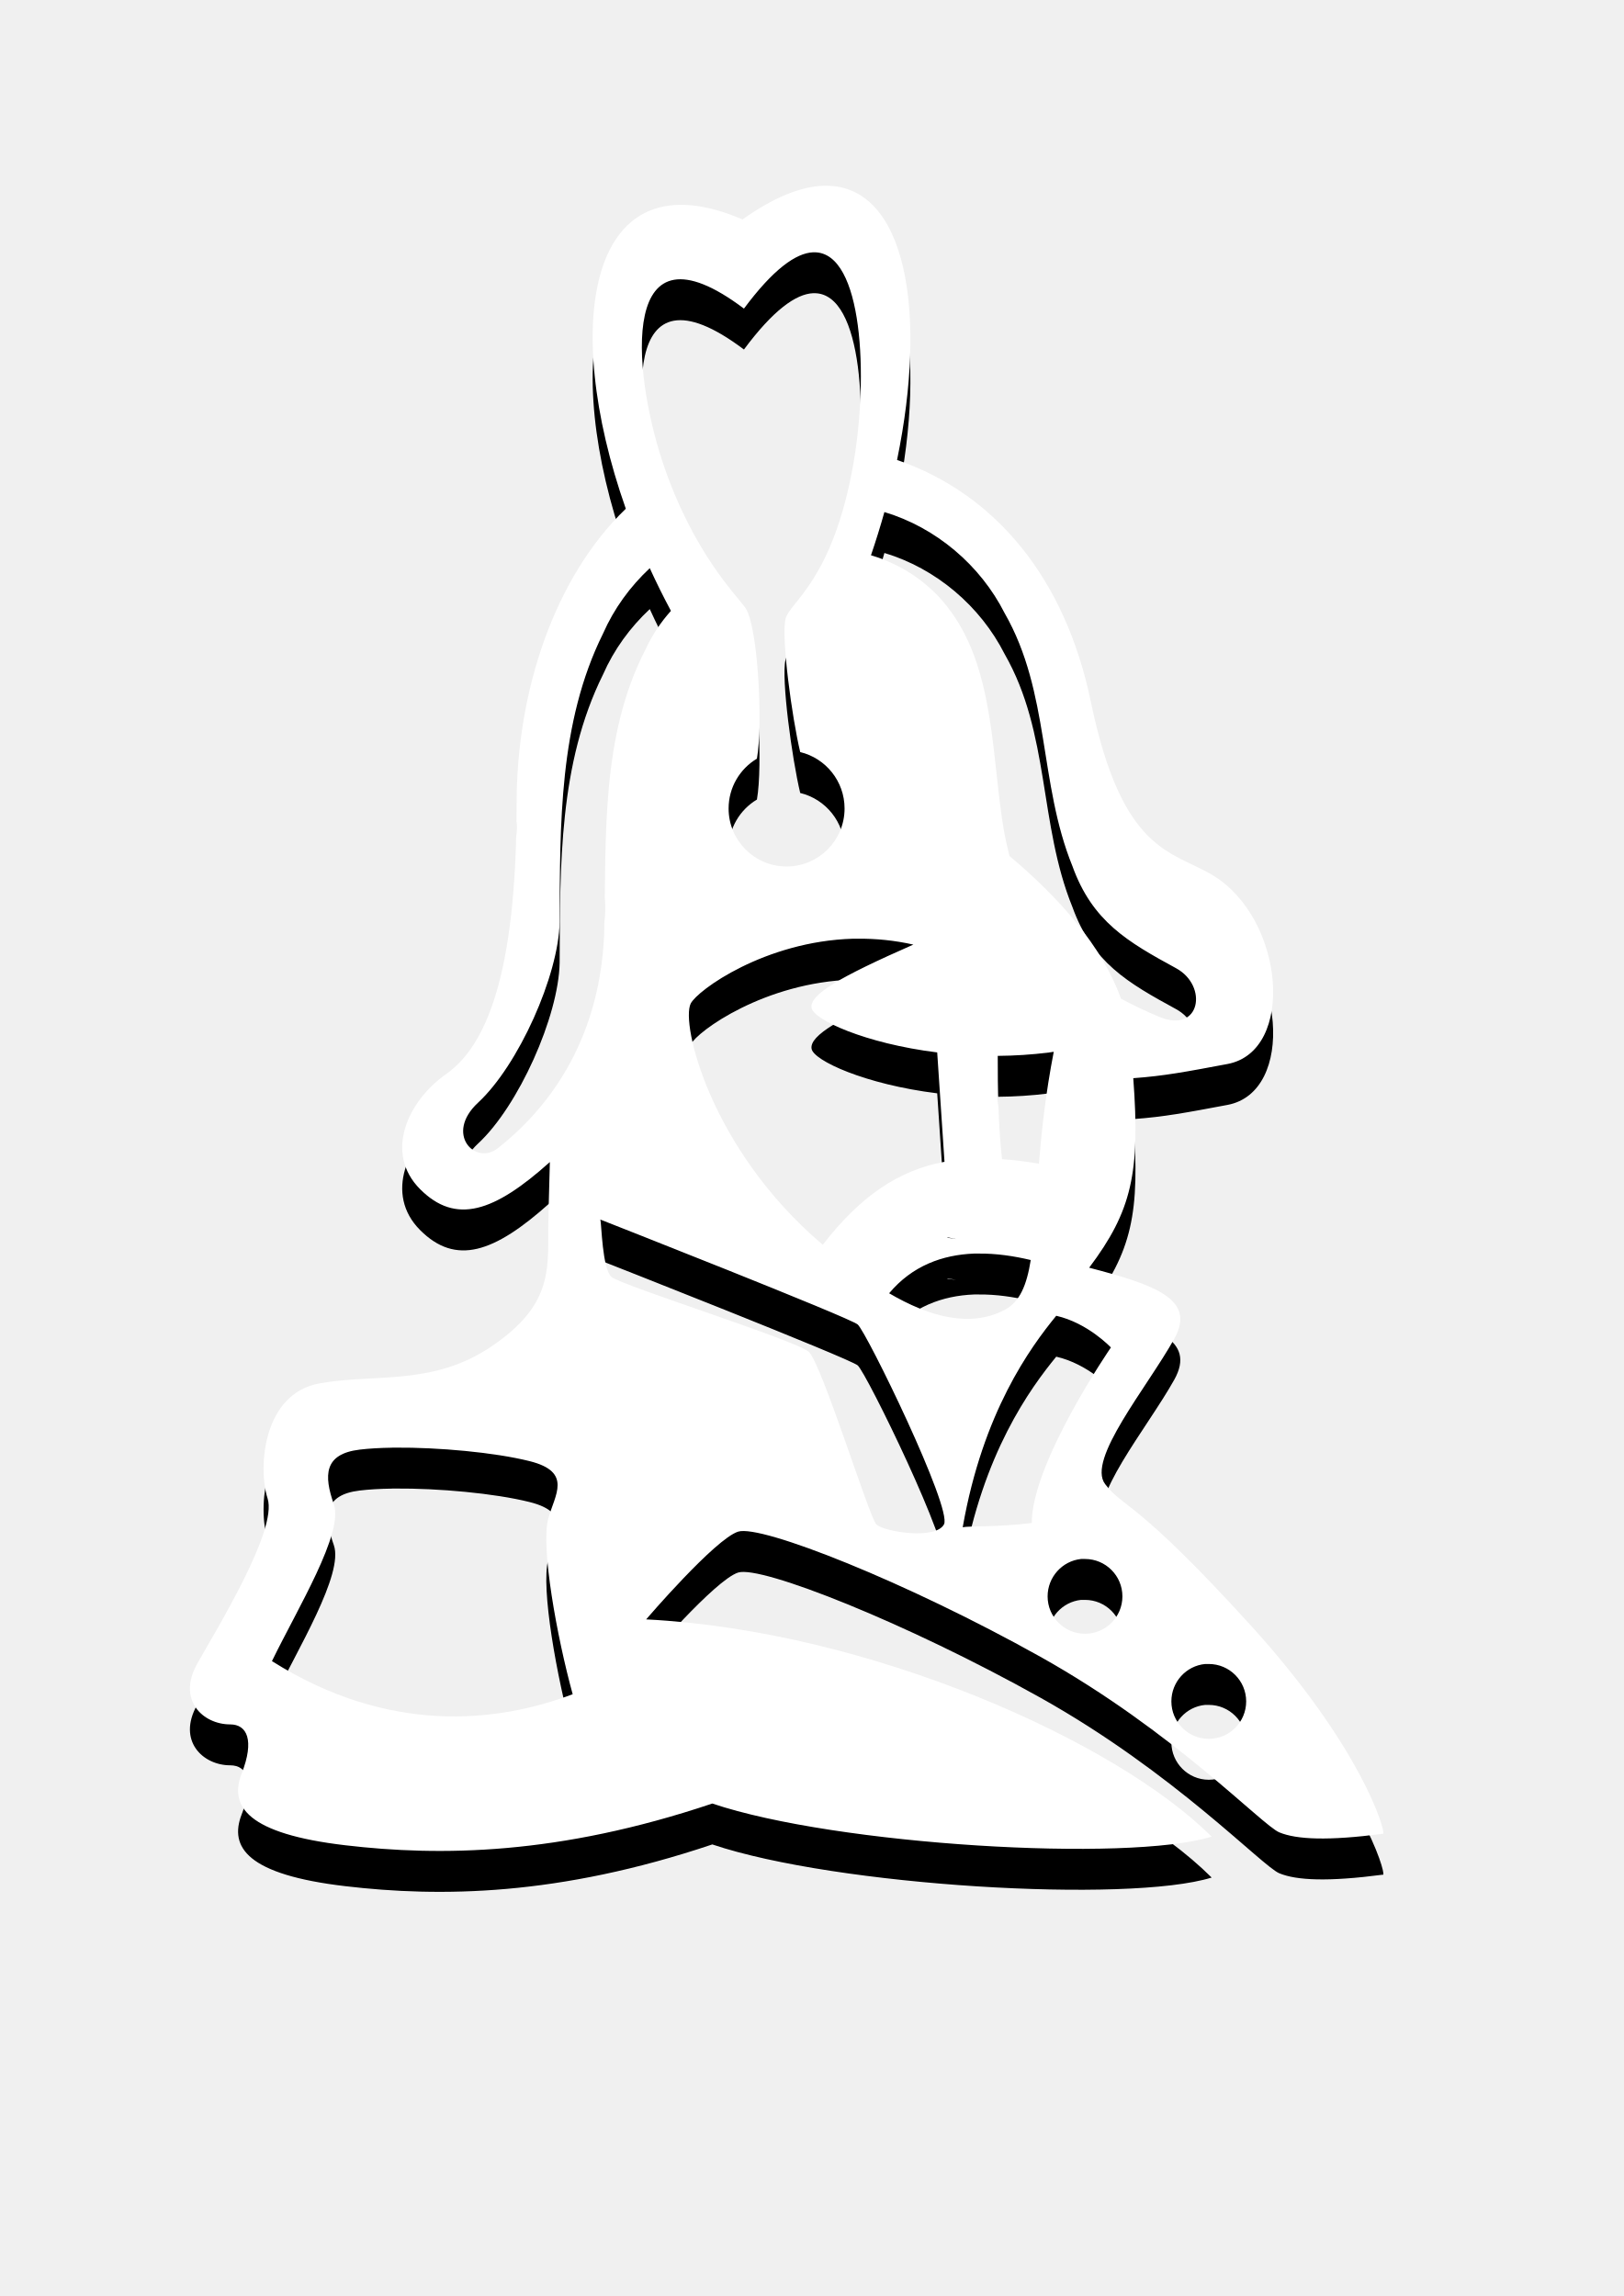
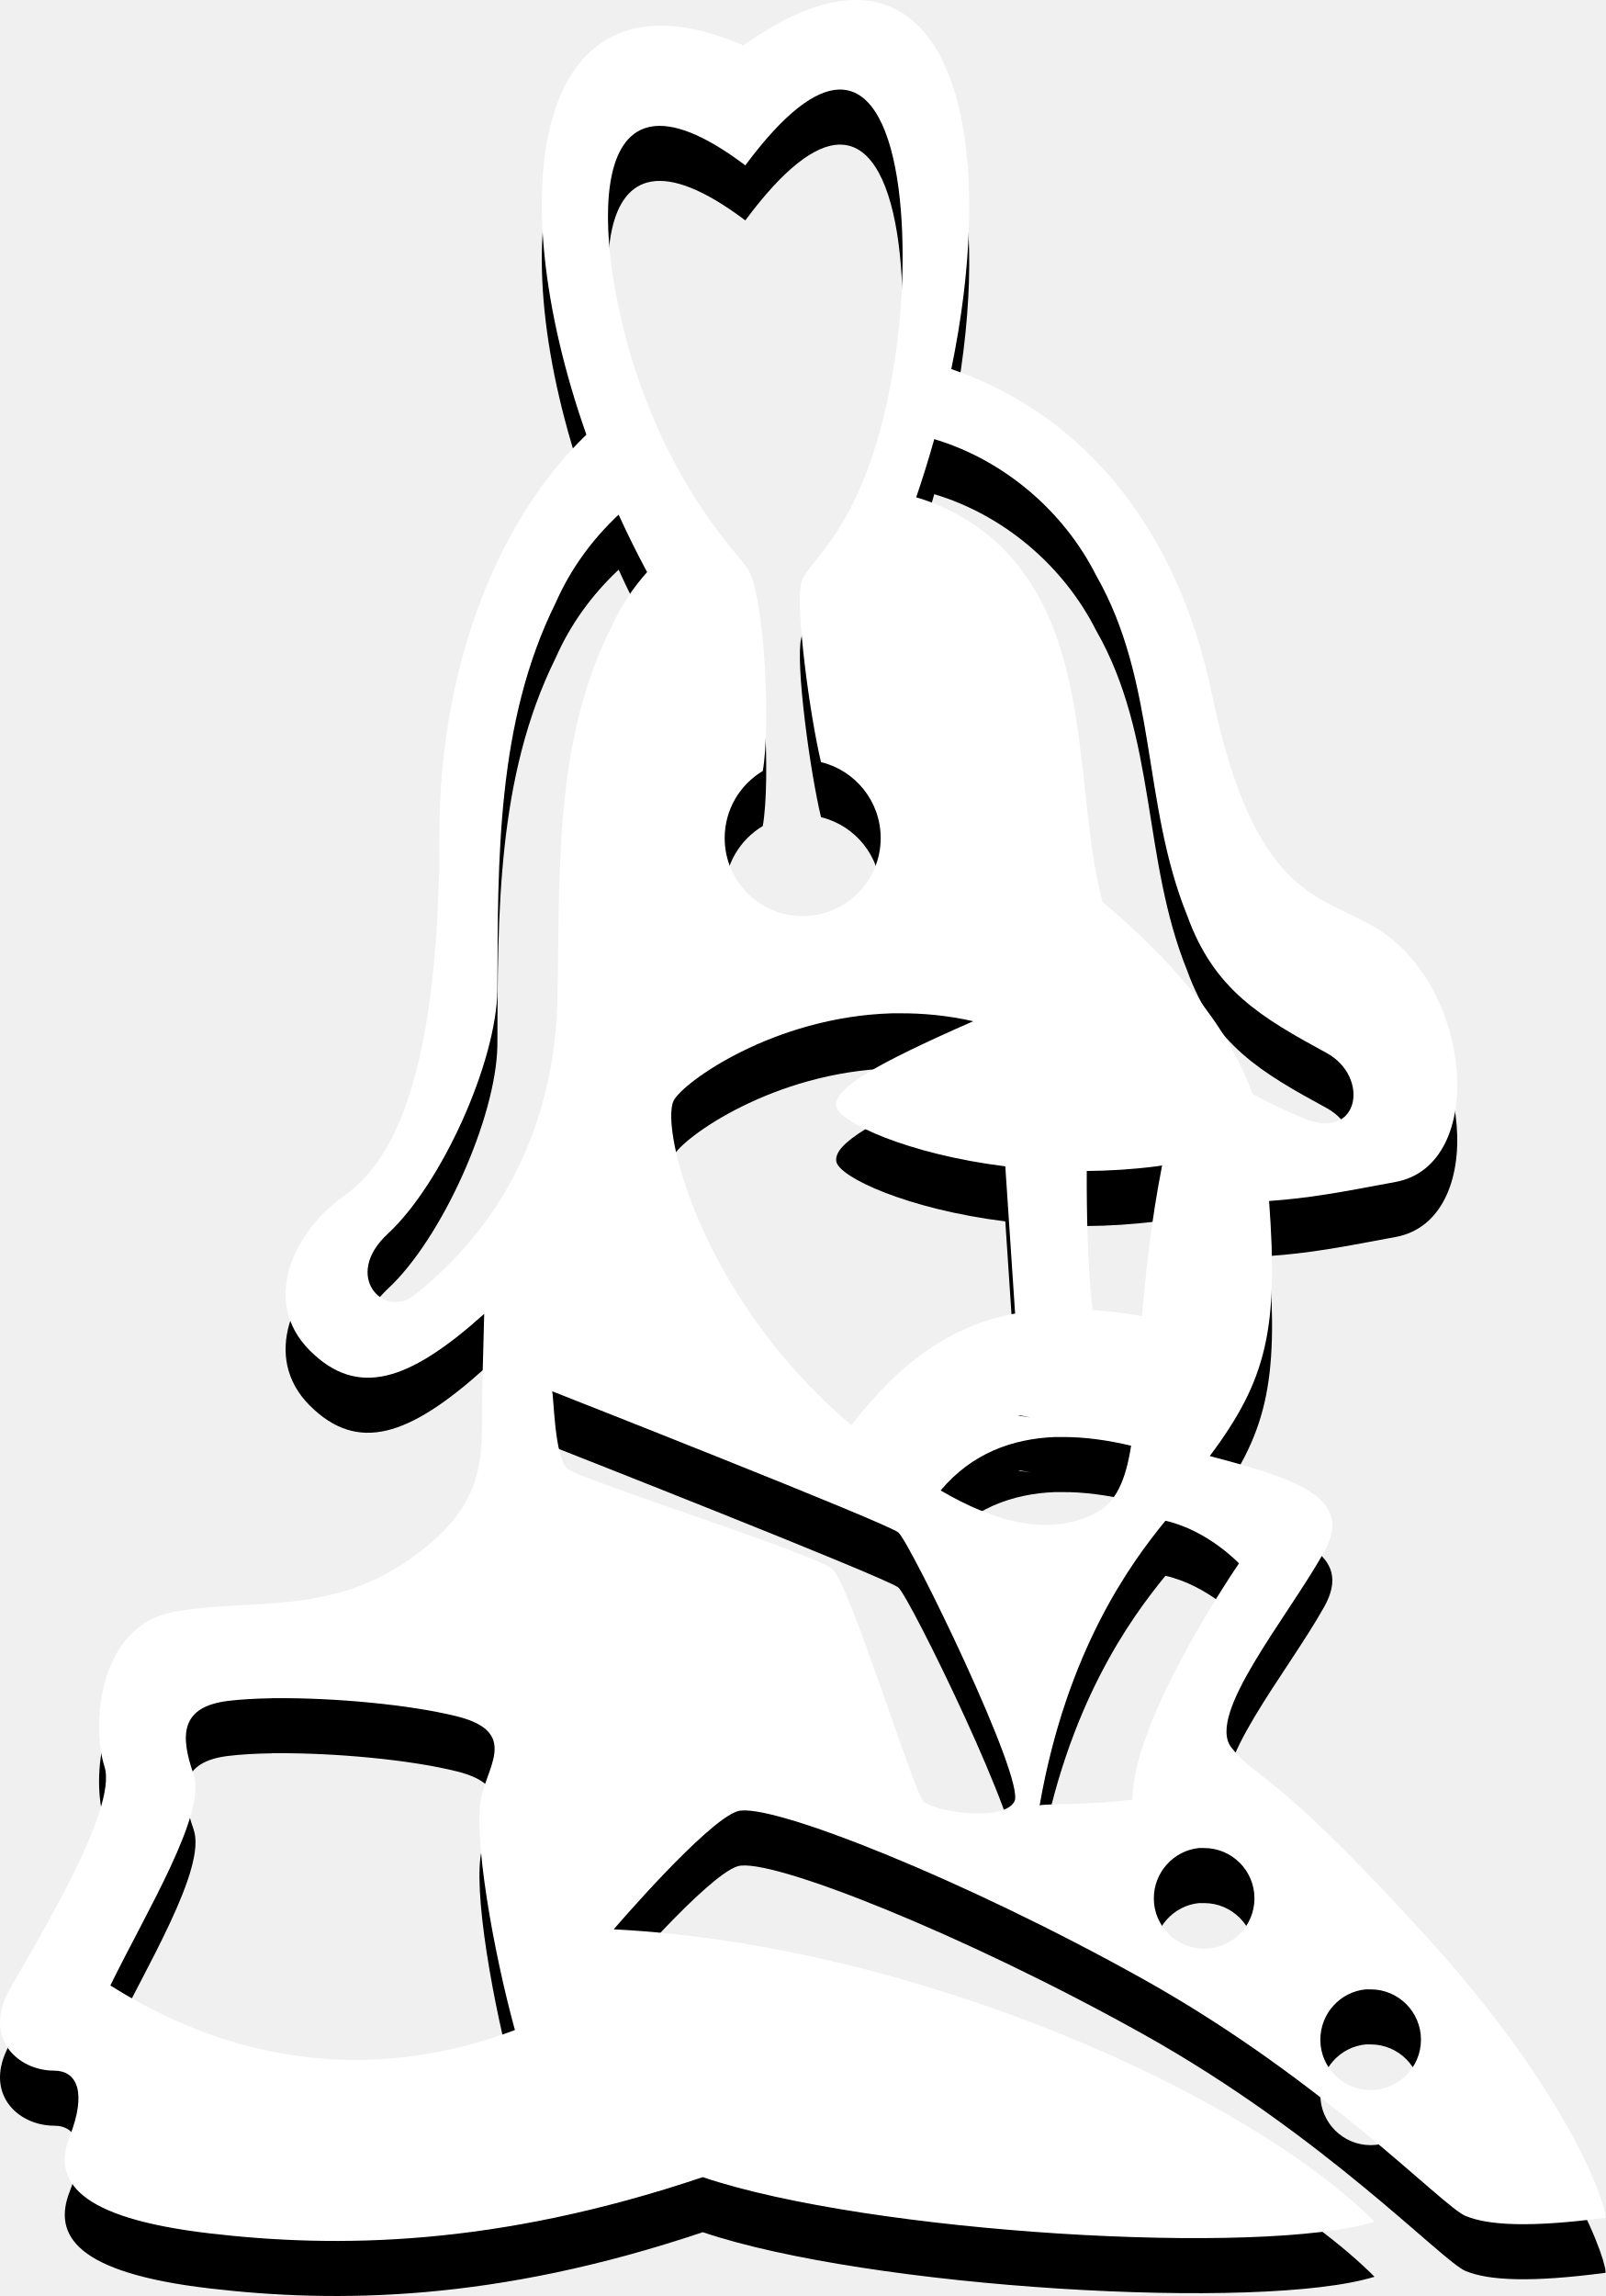
- <svg xmlns="http://www.w3.org/2000/svg" id="svg2" width="210mm" height="297mm" version="1.0">
-   <defs id="defs5" />
-   <g id="layer2">
-     <path style="opacity:1;fill:black;fill-opacity:1;fill-rule:evenodd;stroke:none;stroke-width:1px;stroke-linecap:butt;stroke-linejoin:miter;stroke-opacity:1;transform:translate(0px, 20px);" d="M 402.75,90.813 C 391.717,91.119 378.483,96.272 362.969,107.281 C 287.558,74.887 273.876,157.934 305.907,248.719 C 271.012,282.316 252.532,337.89 252.532,392.875 C 252.532,477.993 237.056,511.76 218.063,525.125 C 199.07,538.491 187.789,563.82 205.375,581.406 C 222.774,598.805 241.459,592.662 268.782,568.125 C 268.41,581.899 268,597.236 268,600.375 C 268,621.479 269.404,638.366 240.563,658.063 C 211.721,677.759 183.591,671.42 156.157,676.344 C 128.722,681.268 125.889,717.149 130.813,732.625 C 135.737,748.101 106.193,795.945 96.344,813.531 C 86.496,831.118 99.166,843.063 112.532,843.063 C 120.765,843.063 124.488,850.821 118.157,867 C 111.826,883.18 120.978,896.529 168.813,902.156 C 214.991,907.589 272.919,907.074 348.188,881.75 C 408.685,902.15 551.482,910.6 592.282,897.938 C 545.854,851.51 425.583,797.347 315.844,791.719 C 315.844,791.719 349.589,752.33 360.844,748.813 C 372.099,745.295 443.142,773.421 508.563,810 C 573.984,846.58 616.903,892.327 625.344,895.844 C 633.786,899.361 649.269,900.049 676,896.531 C 676.003,896.534 676.029,896.559 676.032,896.563 C 676.035,896.563 676.06,896.563 676.063,896.563 C 676.066,896.563 676.088,896.563 676.094,896.563 C 676.097,896.563 676.122,896.563 676.125,896.563 C 676.134,896.555 676.153,896.535 676.157,896.531 C 677.294,895.005 665.579,854.259 611.282,794.531 C 555.006,732.628 549.364,737.553 540.219,725.594 C 531.074,713.635 560.635,678.48 574,654.563 C 584.911,635.039 564.41,628.153 532.407,619.781 C 553.336,591.94 557.396,573.255 553.969,527.125 C 568.993,526.034 579.637,524.024 600.032,520.188 C 633.365,513.918 627.996,449.313 593,428.031 C 572.814,415.756 548.664,417.472 533.188,342.906 C 520.817,283.302 487.062,241.598 438.5,224.875 C 453.516,152.267 442.876,90.829 403.813,90.813 C 403.462,90.813 403.106,90.803 402.75,90.813 z M 397.532,123.344 C 397.736,123.336 397.924,123.343 398.125,123.344 C 421.846,123.413 424.611,184.269 417.125,226.844 C 407.08,283.98 385.9,294.376 383.969,302.594 C 381.82,311.743 387.139,350.893 391.157,367.688 C 403.6,370.684 412.844,381.923 412.844,395.281 C 412.844,410.932 400.151,423.625 384.5,423.625 C 368.85,423.625 356.157,410.932 356.157,395.281 C 356.157,384.926 361.704,375.855 370,370.906 C 372.901,354.63 370.704,306.681 364.375,297.188 C 360.858,291.912 338.523,270.283 323.75,225.438 C 308.978,180.593 302.457,104.799 363.657,150.875 C 377.89,131.715 389.028,123.686 397.532,123.344 z M 432.313,250.344 C 457.475,257.88 479.196,276.269 491.094,299.781 C 513.34,338.638 507.723,382.788 524.219,423.438 C 534.006,450.597 551.274,460.485 574.907,473.375 C 590.697,481.988 586.783,505.477 566.813,497.188 C 559.923,494.328 553.646,491.356 547.938,488.219 C 538.849,462.466 517.29,438.525 493.438,418.469 C 492.409,414.448 491.514,410.296 490.719,406.031 C 484.811,371.486 486.379,328.633 464.938,299.156 C 455.477,285.76 441.385,276.087 425.75,271.469 C 428.159,264.414 430.349,257.346 432.313,250.344 z M 317.625,277.781 C 320.815,284.782 324.269,291.749 327.969,298.656 C 322.987,304.211 318.773,310.483 315.594,317.438 C 293.484,360.082 296.427,409.616 295.344,456.313 C 294.372,481.521 286.969,526.897 243.344,561.375 C 232.401,570.025 217.132,554.414 233.719,539.063 C 253.341,520.903 273.117,476.895 273.563,450.688 C 273.766,403.234 273.182,353.243 294.75,309.813 C 300.144,297.522 308.034,286.759 317.625,277.781 z M 416.969,458.938 C 417.139,458.933 417.3,458.942 417.469,458.938 C 417.64,458.933 417.799,458.941 417.969,458.938 C 418.141,458.934 418.298,458.941 418.469,458.938 C 418.815,458.932 419.153,458.941 419.5,458.938 C 428.153,458.868 437.185,459.722 446.469,461.813 C 410.227,477.753 395.642,486.289 396.719,492.75 C 397.678,498.504 422.829,510.156 458.125,514.531 L 461.688,568 C 439.116,572.216 420.595,584.821 402.188,608.563 C 402.01,608.411 401.835,608.277 401.657,608.125 C 347.3,561.723 332.701,500.505 337.625,490.656 C 340.87,484.168 373.799,460.203 416.969,458.938 z M 515.094,514.219 C 511.092,534.768 509.127,553.052 507.844,568.938 C 501.539,567.862 495.546,567.124 489.813,566.719 C 488.023,551.055 487.66,531.353 487.719,516.219 C 495.848,516.151 504.23,515.644 512.782,514.563 C 513.581,514.462 514.353,514.344 515.094,514.219 z M 293.344,596.125 C 293.347,596.125 293.372,596.125 293.375,596.125 C 293.378,596.125 293.403,596.125 293.407,596.125 C 293.41,596.128 293.435,596.154 293.438,596.156 C 293.438,596.159 293.438,596.184 293.438,596.188 C 293.431,596.185 293.313,596.156 293.313,596.156 C 293.316,596.154 293.341,596.129 293.344,596.125 z M 293.469,596.25 C 295.292,596.967 415.062,644.041 419.25,647.531 C 423.471,651.049 465.659,737.544 461.438,745.281 C 457.217,753.019 431.893,748.799 428.375,745.281 C 424.858,741.764 401.644,666.503 395.313,660.875 C 388.982,655.248 303.862,628.533 298.938,624.313 C 294.36,620.389 294.057,598.217 293.469,596.25 z M 463.407,604.969 L 467.344,605.781 C 465.879,605.556 464.382,605.319 462.875,605.094 L 463.407,604.969 z M 476.125,612.875 C 476.247,612.87 476.379,612.879 476.5,612.875 C 476.623,612.871 476.753,612.879 476.875,612.875 C 476.999,612.872 477.127,612.878 477.25,612.875 C 477.375,612.872 477.501,612.878 477.625,612.875 C 477.879,612.87 478.121,612.878 478.375,612.875 C 486.849,612.782 495.497,614.04 503.844,616.031 C 501.889,628.346 498.489,636.588 491,640.469 C 474.081,649.237 454.232,643.762 434.625,632.281 C 445.918,618.811 460.676,613.488 476.125,612.875 z M 516.313,643.281 C 531.789,646.799 543.032,658.781 543.032,658.781 C 543.032,658.782 504.344,715.049 504.344,744.594 C 487.461,746.704 473.408,745.984 470.594,746.688 C 480.443,690.412 503.651,658.757 516.313,643.281 z M 191.719,707.75 C 191.722,707.747 191.748,707.753 191.75,707.75 C 191.754,707.75 191.779,707.75 191.782,707.75 C 191.792,707.75 191.833,707.75 191.844,707.75 C 191.847,707.75 191.873,707.75 191.875,707.75 C 191.878,707.75 191.9,707.75 191.907,707.75 C 191.91,707.75 191.935,707.75 191.938,707.75 C 191.94,707.75 191.966,707.75 191.969,707.75 C 191.973,707.75 191.997,707.75 192,707.75 C 192.012,707.751 192.051,707.75 192.063,707.75 C 192.069,707.75 192.091,707.75 192.094,707.75 C 192.121,707.75 192.162,707.75 192.188,707.75 C 192.194,707.75 192.213,707.751 192.219,707.75 C 192.282,707.747 192.344,707.752 192.407,707.75 C 192.656,707.744 192.904,707.752 193.157,707.75 C 214.24,707.581 241.67,710.05 258.844,714.344 C 280.099,719.658 271.115,730.923 268,742.469 C 264.258,756.345 272.2,800.175 279.938,828.313 C 242.655,842.382 189.917,848.001 132.938,812.125 C 145.6,786.098 168.112,749.507 163.188,735.438 C 158.264,721.369 158.258,710.829 175.844,708.719 C 180.299,708.184 185.702,707.866 191.657,707.781 C 191.663,707.782 191.684,707.782 191.688,707.781 C 191.691,707.782 191.716,707.781 191.719,707.781 C 191.722,707.779 191.716,707.754 191.719,707.75 z M 528.438,762.188 C 528.474,762.184 528.496,762.191 528.532,762.188 C 528.536,762.188 528.559,762.188 528.563,762.188 C 528.574,762.188 528.613,762.188 528.625,762.188 C 528.655,762.187 528.721,762.189 528.75,762.188 C 528.78,762.187 528.846,762.188 528.875,762.188 C 528.905,762.187 528.97,762.188 529,762.188 C 529.028,762.186 529.067,762.187 529.094,762.188 C 529.13,762.189 529.182,762.19 529.219,762.188 C 529.294,762.183 529.363,762.192 529.438,762.188 C 529.75,762.172 530.06,762.188 530.375,762.188 C 540.471,762.188 548.657,770.373 548.657,780.469 C 548.657,790.565 540.471,798.75 530.375,798.75 C 520.28,798.75 512.094,790.565 512.094,780.469 C 512.094,771.027 519.252,763.159 528.438,762.188 z M 589.125,813.531 C 589.162,813.528 589.214,813.535 589.25,813.531 C 589.28,813.531 589.346,813.532 589.375,813.531 C 589.405,813.531 589.47,813.532 589.5,813.531 C 589.528,813.529 589.567,813.531 589.594,813.531 C 589.63,813.533 589.682,813.534 589.719,813.531 C 589.794,813.527 589.863,813.535 589.938,813.531 C 590.014,813.528 590.08,813.534 590.157,813.531 C 590.391,813.523 590.639,813.531 590.875,813.531 C 600.971,813.531 609.157,821.717 609.157,831.813 C 609.157,841.909 600.971,850.125 590.875,850.125 C 580.78,850.125 572.594,841.909 572.594,831.813 C 572.594,822.295 579.834,814.399 589.125,813.531 z " id="path2192" />
-     <path style="opacity:1;fill:white;fill-opacity:1;fill-rule:evenodd;stroke:none;stroke-width:1px;stroke-linecap:butt;stroke-linejoin:miter;stroke-opacity:1" d="M 402.75,90.813 C 391.717,91.119 378.483,96.272 362.969,107.281 C 287.558,74.887 273.876,157.934 305.907,248.719 C 271.012,282.316 252.532,337.89 252.532,392.875 C 252.532,477.993 237.056,511.76 218.063,525.125 C 199.07,538.491 187.789,563.82 205.375,581.406 C 222.774,598.805 241.459,592.662 268.782,568.125 C 268.41,581.899 268,597.236 268,600.375 C 268,621.479 269.404,638.366 240.563,658.063 C 211.721,677.759 183.591,671.42 156.157,676.344 C 128.722,681.268 125.889,717.149 130.813,732.625 C 135.737,748.101 106.193,795.945 96.344,813.531 C 86.496,831.118 99.166,843.063 112.532,843.063 C 120.765,843.063 124.488,850.821 118.157,867 C 111.826,883.18 120.978,896.529 168.813,902.156 C 214.991,907.589 272.919,907.074 348.188,881.75 C 408.685,902.15 551.482,910.6 592.282,897.938 C 545.854,851.51 425.583,797.347 315.844,791.719 C 315.844,791.719 349.589,752.33 360.844,748.813 C 372.099,745.295 443.142,773.421 508.563,810 C 573.984,846.58 616.903,892.327 625.344,895.844 C 633.786,899.361 649.269,900.049 676,896.531 C 676.003,896.534 676.029,896.559 676.032,896.563 C 676.035,896.563 676.06,896.563 676.063,896.563 C 676.066,896.563 676.088,896.563 676.094,896.563 C 676.097,896.563 676.122,896.563 676.125,896.563 C 676.134,896.555 676.153,896.535 676.157,896.531 C 677.294,895.005 665.579,854.259 611.282,794.531 C 555.006,732.628 549.364,737.553 540.219,725.594 C 531.074,713.635 560.635,678.48 574,654.563 C 584.911,635.039 564.41,628.153 532.407,619.781 C 553.336,591.94 557.396,573.255 553.969,527.125 C 568.993,526.034 579.637,524.024 600.032,520.188 C 633.365,513.918 627.996,449.313 593,428.031 C 572.814,415.756 548.664,417.472 533.188,342.906 C 520.817,283.302 487.062,241.598 438.5,224.875 C 453.516,152.267 442.876,90.829 403.813,90.813 C 403.462,90.813 403.106,90.803 402.75,90.813 z M 397.532,123.344 C 397.736,123.336 397.924,123.343 398.125,123.344 C 421.846,123.413 424.611,184.269 417.125,226.844 C 407.08,283.98 385.9,294.376 383.969,302.594 C 381.82,311.743 387.139,350.893 391.157,367.688 C 403.6,370.684 412.844,381.923 412.844,395.281 C 412.844,410.932 400.151,423.625 384.5,423.625 C 368.85,423.625 356.157,410.932 356.157,395.281 C 356.157,384.926 361.704,375.855 370,370.906 C 372.901,354.63 370.704,306.681 364.375,297.188 C 360.858,291.912 338.523,270.283 323.75,225.438 C 308.978,180.593 302.457,104.799 363.657,150.875 C 377.89,131.715 389.028,123.686 397.532,123.344 z M 432.313,250.344 C 457.475,257.88 479.196,276.269 491.094,299.781 C 513.34,338.638 507.723,382.788 524.219,423.438 C 534.006,450.597 551.274,460.485 574.907,473.375 C 590.697,481.988 586.783,505.477 566.813,497.188 C 559.923,494.328 553.646,491.356 547.938,488.219 C 538.849,462.466 517.29,438.525 493.438,418.469 C 492.409,414.448 491.514,410.296 490.719,406.031 C 484.811,371.486 486.379,328.633 464.938,299.156 C 455.477,285.76 441.385,276.087 425.75,271.469 C 428.159,264.414 430.349,257.346 432.313,250.344 z M 317.625,277.781 C 320.815,284.782 324.269,291.749 327.969,298.656 C 322.987,304.211 318.773,310.483 315.594,317.438 C 293.484,360.082 296.427,409.616 295.344,456.313 C 294.372,481.521 286.969,526.897 243.344,561.375 C 232.401,570.025 217.132,554.414 233.719,539.063 C 253.341,520.903 273.117,476.895 273.563,450.688 C 273.766,403.234 273.182,353.243 294.75,309.813 C 300.144,297.522 308.034,286.759 317.625,277.781 z M 416.969,458.938 C 417.139,458.933 417.3,458.942 417.469,458.938 C 417.64,458.933 417.799,458.941 417.969,458.938 C 418.141,458.934 418.298,458.941 418.469,458.938 C 418.815,458.932 419.153,458.941 419.5,458.938 C 428.153,458.868 437.185,459.722 446.469,461.813 C 410.227,477.753 395.642,486.289 396.719,492.75 C 397.678,498.504 422.829,510.156 458.125,514.531 L 461.688,568 C 439.116,572.216 420.595,584.821 402.188,608.563 C 402.01,608.411 401.835,608.277 401.657,608.125 C 347.3,561.723 332.701,500.505 337.625,490.656 C 340.87,484.168 373.799,460.203 416.969,458.938 z M 515.094,514.219 C 511.092,534.768 509.127,553.052 507.844,568.938 C 501.539,567.862 495.546,567.124 489.813,566.719 C 488.023,551.055 487.66,531.353 487.719,516.219 C 495.848,516.151 504.23,515.644 512.782,514.563 C 513.581,514.462 514.353,514.344 515.094,514.219 z M 293.344,596.125 C 293.347,596.125 293.372,596.125 293.375,596.125 C 293.378,596.125 293.403,596.125 293.407,596.125 C 293.41,596.128 293.435,596.154 293.438,596.156 C 293.438,596.159 293.438,596.184 293.438,596.188 C 293.431,596.185 293.313,596.156 293.313,596.156 C 293.316,596.154 293.341,596.129 293.344,596.125 z M 293.469,596.25 C 295.292,596.967 415.062,644.041 419.25,647.531 C 423.471,651.049 465.659,737.544 461.438,745.281 C 457.217,753.019 431.893,748.799 428.375,745.281 C 424.858,741.764 401.644,666.503 395.313,660.875 C 388.982,655.248 303.862,628.533 298.938,624.313 C 294.36,620.389 294.057,598.217 293.469,596.25 z M 463.407,604.969 L 467.344,605.781 C 465.879,605.556 464.382,605.319 462.875,605.094 L 463.407,604.969 z M 476.125,612.875 C 476.247,612.87 476.379,612.879 476.5,612.875 C 476.623,612.871 476.753,612.879 476.875,612.875 C 476.999,612.872 477.127,612.878 477.25,612.875 C 477.375,612.872 477.501,612.878 477.625,612.875 C 477.879,612.87 478.121,612.878 478.375,612.875 C 486.849,612.782 495.497,614.04 503.844,616.031 C 501.889,628.346 498.489,636.588 491,640.469 C 474.081,649.237 454.232,643.762 434.625,632.281 C 445.918,618.811 460.676,613.488 476.125,612.875 z M 516.313,643.281 C 531.789,646.799 543.032,658.781 543.032,658.781 C 543.032,658.782 504.344,715.049 504.344,744.594 C 487.461,746.704 473.408,745.984 470.594,746.688 C 480.443,690.412 503.651,658.757 516.313,643.281 z M 191.719,707.75 C 191.722,707.747 191.748,707.753 191.75,707.75 C 191.754,707.75 191.779,707.75 191.782,707.75 C 191.792,707.75 191.833,707.75 191.844,707.75 C 191.847,707.75 191.873,707.75 191.875,707.75 C 191.878,707.75 191.9,707.75 191.907,707.75 C 191.91,707.75 191.935,707.75 191.938,707.75 C 191.94,707.75 191.966,707.75 191.969,707.75 C 191.973,707.75 191.997,707.75 192,707.75 C 192.012,707.751 192.051,707.75 192.063,707.75 C 192.069,707.75 192.091,707.75 192.094,707.75 C 192.121,707.75 192.162,707.75 192.188,707.75 C 192.194,707.75 192.213,707.751 192.219,707.75 C 192.282,707.747 192.344,707.752 192.407,707.75 C 192.656,707.744 192.904,707.752 193.157,707.75 C 214.24,707.581 241.67,710.05 258.844,714.344 C 280.099,719.658 271.115,730.923 268,742.469 C 264.258,756.345 272.2,800.175 279.938,828.313 C 242.655,842.382 189.917,848.001 132.938,812.125 C 145.6,786.098 168.112,749.507 163.188,735.438 C 158.264,721.369 158.258,710.829 175.844,708.719 C 180.299,708.184 185.702,707.866 191.657,707.781 C 191.663,707.782 191.684,707.782 191.688,707.781 C 191.691,707.782 191.716,707.781 191.719,707.781 C 191.722,707.779 191.716,707.754 191.719,707.75 z M 528.438,762.188 C 528.474,762.184 528.496,762.191 528.532,762.188 C 528.536,762.188 528.559,762.188 528.563,762.188 C 528.574,762.188 528.613,762.188 528.625,762.188 C 528.655,762.187 528.721,762.189 528.75,762.188 C 528.78,762.187 528.846,762.188 528.875,762.188 C 528.905,762.187 528.97,762.188 529,762.188 C 529.028,762.186 529.067,762.187 529.094,762.188 C 529.13,762.189 529.182,762.19 529.219,762.188 C 529.294,762.183 529.363,762.192 529.438,762.188 C 529.75,762.172 530.06,762.188 530.375,762.188 C 540.471,762.188 548.657,770.373 548.657,780.469 C 548.657,790.565 540.471,798.75 530.375,798.75 C 520.28,798.75 512.094,790.565 512.094,780.469 C 512.094,771.027 519.252,763.159 528.438,762.188 z M 589.125,813.531 C 589.162,813.528 589.214,813.535 589.25,813.531 C 589.28,813.531 589.346,813.532 589.375,813.531 C 589.405,813.531 589.47,813.532 589.5,813.531 C 589.528,813.529 589.567,813.531 589.594,813.531 C 589.63,813.533 589.682,813.534 589.719,813.531 C 589.794,813.527 589.863,813.535 589.938,813.531 C 590.014,813.528 590.08,813.534 590.157,813.531 C 590.391,813.523 590.639,813.531 590.875,813.531 C 600.971,813.531 609.157,821.717 609.157,831.813 C 609.157,841.909 600.971,850.125 590.875,850.125 C 580.78,850.125 572.594,841.909 572.594,831.813 C 572.594,822.295 579.834,814.399 589.125,813.531 z " id="path2192" />
+ <svg xmlns="http://www.w3.org/2000/svg" viewBox="505.109 -86.173 583.391 834.124" width="583.391px" height="834.124px">
+   <g id="svg2">
+     <g id="layer2" transform="matrix(1, 0, 0, 1, 412.2697, -176.9813)">
+       <path style="opacity:1;fill:black;fill-opacity:1;fill-rule:evenodd;stroke:none;stroke-width:1px;stroke-linecap:butt;stroke-linejoin:miter;stroke-opacity:1;transform:translate(0px, 20px);" d="M 402.75,90.813 C 391.717,91.119 378.483,96.272 362.969,107.281 C 287.558,74.887 273.876,157.934 305.907,248.719 C 271.012,282.316 252.532,337.89 252.532,392.875 C 252.532,477.993 237.056,511.76 218.063,525.125 C 199.07,538.491 187.789,563.82 205.375,581.406 C 222.774,598.805 241.459,592.662 268.782,568.125 C 268.41,581.899 268,597.236 268,600.375 C 268,621.479 269.404,638.366 240.563,658.063 C 211.721,677.759 183.591,671.42 156.157,676.344 C 128.722,681.268 125.889,717.149 130.813,732.625 C 135.737,748.101 106.193,795.945 96.344,813.531 C 86.496,831.118 99.166,843.063 112.532,843.063 C 120.765,843.063 124.488,850.821 118.157,867 C 111.826,883.18 120.978,896.529 168.813,902.156 C 214.991,907.589 272.919,907.074 348.188,881.75 C 408.685,902.15 551.482,910.6 592.282,897.938 C 545.854,851.51 425.583,797.347 315.844,791.719 C 315.844,791.719 349.589,752.33 360.844,748.813 C 372.099,745.295 443.142,773.421 508.563,810 C 573.984,846.58 616.903,892.327 625.344,895.844 C 633.786,899.361 649.269,900.049 676,896.531 C 676.003,896.534 676.029,896.559 676.032,896.563 C 676.035,896.563 676.06,896.563 676.063,896.563 C 676.066,896.563 676.088,896.563 676.094,896.563 C 676.097,896.563 676.122,896.563 676.125,896.563 C 676.134,896.555 676.153,896.535 676.157,896.531 C 677.294,895.005 665.579,854.259 611.282,794.531 C 555.006,732.628 549.364,737.553 540.219,725.594 C 531.074,713.635 560.635,678.48 574,654.563 C 584.911,635.039 564.41,628.153 532.407,619.781 C 553.336,591.94 557.396,573.255 553.969,527.125 C 568.993,526.034 579.637,524.024 600.032,520.188 C 633.365,513.918 627.996,449.313 593,428.031 C 572.814,415.756 548.664,417.472 533.188,342.906 C 520.817,283.302 487.062,241.598 438.5,224.875 C 453.516,152.267 442.876,90.829 403.813,90.813 C 403.462,90.813 403.106,90.803 402.75,90.813 z M 397.532,123.344 C 397.736,123.336 397.924,123.343 398.125,123.344 C 421.846,123.413 424.611,184.269 417.125,226.844 C 407.08,283.98 385.9,294.376 383.969,302.594 C 381.82,311.743 387.139,350.893 391.157,367.688 C 403.6,370.684 412.844,381.923 412.844,395.281 C 412.844,410.932 400.151,423.625 384.5,423.625 C 368.85,423.625 356.157,410.932 356.157,395.281 C 356.157,384.926 361.704,375.855 370,370.906 C 372.901,354.63 370.704,306.681 364.375,297.188 C 360.858,291.912 338.523,270.283 323.75,225.438 C 308.978,180.593 302.457,104.799 363.657,150.875 C 377.89,131.715 389.028,123.686 397.532,123.344 z M 432.313,250.344 C 457.475,257.88 479.196,276.269 491.094,299.781 C 513.34,338.638 507.723,382.788 524.219,423.438 C 534.006,450.597 551.274,460.485 574.907,473.375 C 590.697,481.988 586.783,505.477 566.813,497.188 C 559.923,494.328 553.646,491.356 547.938,488.219 C 538.849,462.466 517.29,438.525 493.438,418.469 C 492.409,414.448 491.514,410.296 490.719,406.031 C 484.811,371.486 486.379,328.633 464.938,299.156 C 455.477,285.76 441.385,276.087 425.75,271.469 C 428.159,264.414 430.349,257.346 432.313,250.344 z M 317.625,277.781 C 320.815,284.782 324.269,291.749 327.969,298.656 C 322.987,304.211 318.773,310.483 315.594,317.438 C 293.484,360.082 296.427,409.616 295.344,456.313 C 294.372,481.521 286.969,526.897 243.344,561.375 C 232.401,570.025 217.132,554.414 233.719,539.063 C 253.341,520.903 273.117,476.895 273.563,450.688 C 273.766,403.234 273.182,353.243 294.75,309.813 C 300.144,297.522 308.034,286.759 317.625,277.781 z M 416.969,458.938 C 417.139,458.933 417.3,458.942 417.469,458.938 C 417.64,458.933 417.799,458.941 417.969,458.938 C 418.141,458.934 418.298,458.941 418.469,458.938 C 418.815,458.932 419.153,458.941 419.5,458.938 C 428.153,458.868 437.185,459.722 446.469,461.813 C 410.227,477.753 395.642,486.289 396.719,492.75 C 397.678,498.504 422.829,510.156 458.125,514.531 L 461.688,568 C 439.116,572.216 420.595,584.821 402.188,608.563 C 402.01,608.411 401.835,608.277 401.657,608.125 C 347.3,561.723 332.701,500.505 337.625,490.656 C 340.87,484.168 373.799,460.203 416.969,458.938 z M 515.094,514.219 C 511.092,534.768 509.127,553.052 507.844,568.938 C 501.539,567.862 495.546,567.124 489.813,566.719 C 488.023,551.055 487.66,531.353 487.719,516.219 C 495.848,516.151 504.23,515.644 512.782,514.563 C 513.581,514.462 514.353,514.344 515.094,514.219 z M 293.344,596.125 C 293.347,596.125 293.372,596.125 293.375,596.125 C 293.378,596.125 293.403,596.125 293.407,596.125 C 293.41,596.128 293.435,596.154 293.438,596.156 C 293.438,596.159 293.438,596.184 293.438,596.188 C 293.431,596.185 293.313,596.156 293.313,596.156 C 293.316,596.154 293.341,596.129 293.344,596.125 z M 293.469,596.25 C 295.292,596.967 415.062,644.041 419.25,647.531 C 423.471,651.049 465.659,737.544 461.438,745.281 C 457.217,753.019 431.893,748.799 428.375,745.281 C 424.858,741.764 401.644,666.503 395.313,660.875 C 388.982,655.248 303.862,628.533 298.938,624.313 C 294.36,620.389 294.057,598.217 293.469,596.25 z M 463.407,604.969 L 467.344,605.781 C 465.879,605.556 464.382,605.319 462.875,605.094 L 463.407,604.969 z M 476.125,612.875 C 476.247,612.87 476.379,612.879 476.5,612.875 C 476.623,612.871 476.753,612.879 476.875,612.875 C 476.999,612.872 477.127,612.878 477.25,612.875 C 477.375,612.872 477.501,612.878 477.625,612.875 C 477.879,612.87 478.121,612.878 478.375,612.875 C 486.849,612.782 495.497,614.04 503.844,616.031 C 501.889,628.346 498.489,636.588 491,640.469 C 474.081,649.237 454.232,643.762 434.625,632.281 C 445.918,618.811 460.676,613.488 476.125,612.875 z M 516.313,643.281 C 531.789,646.799 543.032,658.781 543.032,658.781 C 543.032,658.782 504.344,715.049 504.344,744.594 C 487.461,746.704 473.408,745.984 470.594,746.688 C 480.443,690.412 503.651,658.757 516.313,643.281 z M 191.719,707.75 C 191.722,707.747 191.748,707.753 191.75,707.75 C 191.754,707.75 191.779,707.75 191.782,707.75 C 191.792,707.75 191.833,707.75 191.844,707.75 C 191.847,707.75 191.873,707.75 191.875,707.75 C 191.878,707.75 191.9,707.75 191.907,707.75 C 191.91,707.75 191.935,707.75 191.938,707.75 C 191.94,707.75 191.966,707.75 191.969,707.75 C 191.973,707.75 191.997,707.75 192,707.75 C 192.012,707.751 192.051,707.75 192.063,707.75 C 192.069,707.75 192.091,707.75 192.094,707.75 C 192.121,707.75 192.162,707.75 192.188,707.75 C 192.194,707.75 192.213,707.751 192.219,707.75 C 192.282,707.747 192.344,707.752 192.407,707.75 C 192.656,707.744 192.904,707.752 193.157,707.75 C 214.24,707.581 241.67,710.05 258.844,714.344 C 280.099,719.658 271.115,730.923 268,742.469 C 264.258,756.345 272.2,800.175 279.938,828.313 C 242.655,842.382 189.917,848.001 132.938,812.125 C 145.6,786.098 168.112,749.507 163.188,735.438 C 158.264,721.369 158.258,710.829 175.844,708.719 C 180.299,708.184 185.702,707.866 191.657,707.781 C 191.663,707.782 191.684,707.782 191.688,707.781 C 191.691,707.782 191.716,707.781 191.719,707.781 C 191.722,707.779 191.716,707.754 191.719,707.75 z M 528.438,762.188 C 528.474,762.184 528.496,762.191 528.532,762.188 C 528.536,762.188 528.559,762.188 528.563,762.188 C 528.574,762.188 528.613,762.188 528.625,762.188 C 528.655,762.187 528.721,762.189 528.75,762.188 C 528.78,762.187 528.846,762.188 528.875,762.188 C 528.905,762.187 528.97,762.188 529,762.188 C 529.028,762.186 529.067,762.187 529.094,762.188 C 529.13,762.189 529.182,762.19 529.219,762.188 C 529.294,762.183 529.363,762.192 529.438,762.188 C 529.75,762.172 530.06,762.188 530.375,762.188 C 540.471,762.188 548.657,770.373 548.657,780.469 C 548.657,790.565 540.471,798.75 530.375,798.75 C 520.28,798.75 512.094,790.565 512.094,780.469 C 512.094,771.027 519.252,763.159 528.438,762.188 z M 589.125,813.531 C 589.162,813.528 589.214,813.535 589.25,813.531 C 589.28,813.531 589.346,813.532 589.375,813.531 C 589.405,813.531 589.47,813.532 589.5,813.531 C 589.528,813.529 589.567,813.531 589.594,813.531 C 589.63,813.533 589.682,813.534 589.719,813.531 C 589.794,813.527 589.863,813.535 589.938,813.531 C 590.014,813.528 590.08,813.534 590.157,813.531 C 590.391,813.523 590.639,813.531 590.875,813.531 C 600.971,813.531 609.157,821.717 609.157,831.813 C 609.157,841.909 600.971,850.125 590.875,850.125 C 580.78,850.125 572.594,841.909 572.594,831.813 C 572.594,822.295 579.834,814.399 589.125,813.531 z " id="path2192" />
+       <path style="opacity:1;fill:white;fill-opacity:1;fill-rule:evenodd;stroke:none;stroke-width:1px;stroke-linecap:butt;stroke-linejoin:miter;stroke-opacity:1" d="M 402.75,90.813 C 391.717,91.119 378.483,96.272 362.969,107.281 C 287.558,74.887 273.876,157.934 305.907,248.719 C 271.012,282.316 252.532,337.89 252.532,392.875 C 252.532,477.993 237.056,511.76 218.063,525.125 C 199.07,538.491 187.789,563.82 205.375,581.406 C 222.774,598.805 241.459,592.662 268.782,568.125 C 268.41,581.899 268,597.236 268,600.375 C 268,621.479 269.404,638.366 240.563,658.063 C 211.721,677.759 183.591,671.42 156.157,676.344 C 128.722,681.268 125.889,717.149 130.813,732.625 C 135.737,748.101 106.193,795.945 96.344,813.531 C 86.496,831.118 99.166,843.063 112.532,843.063 C 120.765,843.063 124.488,850.821 118.157,867 C 111.826,883.18 120.978,896.529 168.813,902.156 C 214.991,907.589 272.919,907.074 348.188,881.75 C 408.685,902.15 551.482,910.6 592.282,897.938 C 545.854,851.51 425.583,797.347 315.844,791.719 C 315.844,791.719 349.589,752.33 360.844,748.813 C 372.099,745.295 443.142,773.421 508.563,810 C 573.984,846.58 616.903,892.327 625.344,895.844 C 633.786,899.361 649.269,900.049 676,896.531 C 676.003,896.534 676.029,896.559 676.032,896.563 C 676.035,896.563 676.06,896.563 676.063,896.563 C 676.066,896.563 676.088,896.563 676.094,896.563 C 676.097,896.563 676.122,896.563 676.125,896.563 C 676.134,896.555 676.153,896.535 676.157,896.531 C 677.294,895.005 665.579,854.259 611.282,794.531 C 555.006,732.628 549.364,737.553 540.219,725.594 C 531.074,713.635 560.635,678.48 574,654.563 C 584.911,635.039 564.41,628.153 532.407,619.781 C 553.336,591.94 557.396,573.255 553.969,527.125 C 568.993,526.034 579.637,524.024 600.032,520.188 C 633.365,513.918 627.996,449.313 593,428.031 C 572.814,415.756 548.664,417.472 533.188,342.906 C 520.817,283.302 487.062,241.598 438.5,224.875 C 453.516,152.267 442.876,90.829 403.813,90.813 C 403.462,90.813 403.106,90.803 402.75,90.813 z M 397.532,123.344 C 397.736,123.336 397.924,123.343 398.125,123.344 C 421.846,123.413 424.611,184.269 417.125,226.844 C 407.08,283.98 385.9,294.376 383.969,302.594 C 381.82,311.743 387.139,350.893 391.157,367.688 C 403.6,370.684 412.844,381.923 412.844,395.281 C 412.844,410.932 400.151,423.625 384.5,423.625 C 368.85,423.625 356.157,410.932 356.157,395.281 C 356.157,384.926 361.704,375.855 370,370.906 C 372.901,354.63 370.704,306.681 364.375,297.188 C 360.858,291.912 338.523,270.283 323.75,225.438 C 308.978,180.593 302.457,104.799 363.657,150.875 C 377.89,131.715 389.028,123.686 397.532,123.344 z M 432.313,250.344 C 457.475,257.88 479.196,276.269 491.094,299.781 C 513.34,338.638 507.723,382.788 524.219,423.438 C 534.006,450.597 551.274,460.485 574.907,473.375 C 590.697,481.988 586.783,505.477 566.813,497.188 C 559.923,494.328 553.646,491.356 547.938,488.219 C 538.849,462.466 517.29,438.525 493.438,418.469 C 492.409,414.448 491.514,410.296 490.719,406.031 C 484.811,371.486 486.379,328.633 464.938,299.156 C 455.477,285.76 441.385,276.087 425.75,271.469 C 428.159,264.414 430.349,257.346 432.313,250.344 z M 317.625,277.781 C 320.815,284.782 324.269,291.749 327.969,298.656 C 322.987,304.211 318.773,310.483 315.594,317.438 C 293.484,360.082 296.427,409.616 295.344,456.313 C 294.372,481.521 286.969,526.897 243.344,561.375 C 232.401,570.025 217.132,554.414 233.719,539.063 C 253.341,520.903 273.117,476.895 273.563,450.688 C 273.766,403.234 273.182,353.243 294.75,309.813 C 300.144,297.522 308.034,286.759 317.625,277.781 z M 416.969,458.938 C 417.139,458.933 417.3,458.942 417.469,458.938 C 417.64,458.933 417.799,458.941 417.969,458.938 C 418.141,458.934 418.298,458.941 418.469,458.938 C 418.815,458.932 419.153,458.941 419.5,458.938 C 428.153,458.868 437.185,459.722 446.469,461.813 C 410.227,477.753 395.642,486.289 396.719,492.75 C 397.678,498.504 422.829,510.156 458.125,514.531 L 461.688,568 C 439.116,572.216 420.595,584.821 402.188,608.563 C 402.01,608.411 401.835,608.277 401.657,608.125 C 347.3,561.723 332.701,500.505 337.625,490.656 C 340.87,484.168 373.799,460.203 416.969,458.938 z M 515.094,514.219 C 511.092,534.768 509.127,553.052 507.844,568.938 C 501.539,567.862 495.546,567.124 489.813,566.719 C 488.023,551.055 487.66,531.353 487.719,516.219 C 495.848,516.151 504.23,515.644 512.782,514.563 C 513.581,514.462 514.353,514.344 515.094,514.219 z M 293.344,596.125 C 293.347,596.125 293.372,596.125 293.375,596.125 C 293.378,596.125 293.403,596.125 293.407,596.125 C 293.41,596.128 293.435,596.154 293.438,596.156 C 293.438,596.159 293.438,596.184 293.438,596.188 C 293.431,596.185 293.313,596.156 293.313,596.156 C 293.316,596.154 293.341,596.129 293.344,596.125 z M 293.469,596.25 C 295.292,596.967 415.062,644.041 419.25,647.531 C 423.471,651.049 465.659,737.544 461.438,745.281 C 457.217,753.019 431.893,748.799 428.375,745.281 C 424.858,741.764 401.644,666.503 395.313,660.875 C 388.982,655.248 303.862,628.533 298.938,624.313 C 294.36,620.389 294.057,598.217 293.469,596.25 z M 463.407,604.969 L 467.344,605.781 C 465.879,605.556 464.382,605.319 462.875,605.094 L 463.407,604.969 z M 476.125,612.875 C 476.247,612.87 476.379,612.879 476.5,612.875 C 476.623,612.871 476.753,612.879 476.875,612.875 C 476.999,612.872 477.127,612.878 477.25,612.875 C 477.375,612.872 477.501,612.878 477.625,612.875 C 477.879,612.87 478.121,612.878 478.375,612.875 C 486.849,612.782 495.497,614.04 503.844,616.031 C 501.889,628.346 498.489,636.588 491,640.469 C 474.081,649.237 454.232,643.762 434.625,632.281 C 445.918,618.811 460.676,613.488 476.125,612.875 z M 516.313,643.281 C 531.789,646.799 543.032,658.781 543.032,658.781 C 543.032,658.782 504.344,715.049 504.344,744.594 C 487.461,746.704 473.408,745.984 470.594,746.688 C 480.443,690.412 503.651,658.757 516.313,643.281 z M 191.719,707.75 C 191.722,707.747 191.748,707.753 191.75,707.75 C 191.754,707.75 191.779,707.75 191.782,707.75 C 191.792,707.75 191.833,707.75 191.844,707.75 C 191.847,707.75 191.873,707.75 191.875,707.75 C 191.878,707.75 191.9,707.75 191.907,707.75 C 191.91,707.75 191.935,707.75 191.938,707.75 C 191.94,707.75 191.966,707.75 191.969,707.75 C 191.973,707.75 191.997,707.75 192,707.75 C 192.012,707.751 192.051,707.75 192.063,707.75 C 192.069,707.75 192.091,707.75 192.094,707.75 C 192.121,707.75 192.162,707.75 192.188,707.75 C 192.194,707.75 192.213,707.751 192.219,707.75 C 192.282,707.747 192.344,707.752 192.407,707.75 C 192.656,707.744 192.904,707.752 193.157,707.75 C 214.24,707.581 241.67,710.05 258.844,714.344 C 280.099,719.658 271.115,730.923 268,742.469 C 264.258,756.345 272.2,800.175 279.938,828.313 C 242.655,842.382 189.917,848.001 132.938,812.125 C 145.6,786.098 168.112,749.507 163.188,735.438 C 158.264,721.369 158.258,710.829 175.844,708.719 C 180.299,708.184 185.702,707.866 191.657,707.781 C 191.663,707.782 191.684,707.782 191.688,707.781 C 191.691,707.782 191.716,707.781 191.719,707.781 C 191.722,707.779 191.716,707.754 191.719,707.75 z M 528.438,762.188 C 528.474,762.184 528.496,762.191 528.532,762.188 C 528.536,762.188 528.559,762.188 528.563,762.188 C 528.574,762.188 528.613,762.188 528.625,762.188 C 528.655,762.187 528.721,762.189 528.75,762.188 C 528.78,762.187 528.846,762.188 528.875,762.188 C 528.905,762.187 528.97,762.188 529,762.188 C 529.028,762.186 529.067,762.187 529.094,762.188 C 529.13,762.189 529.182,762.19 529.219,762.188 C 529.294,762.183 529.363,762.192 529.438,762.188 C 529.75,762.172 530.06,762.188 530.375,762.188 C 540.471,762.188 548.657,770.373 548.657,780.469 C 548.657,790.565 540.471,798.75 530.375,798.75 C 520.28,798.75 512.094,790.565 512.094,780.469 C 512.094,771.027 519.252,763.159 528.438,762.188 z M 589.125,813.531 C 589.162,813.528 589.214,813.535 589.25,813.531 C 589.28,813.531 589.346,813.532 589.375,813.531 C 589.405,813.531 589.47,813.532 589.5,813.531 C 589.528,813.529 589.567,813.531 589.594,813.531 C 589.63,813.533 589.682,813.534 589.719,813.531 C 589.794,813.527 589.863,813.535 589.938,813.531 C 590.014,813.528 590.08,813.534 590.157,813.531 C 590.391,813.523 590.639,813.531 590.875,813.531 C 600.971,813.531 609.157,821.717 609.157,831.813 C 609.157,841.909 600.971,850.125 590.875,850.125 C 580.78,850.125 572.594,841.909 572.594,831.813 C 572.594,822.295 579.834,814.399 589.125,813.531 z " id="path-2" />
+     </g>
  </g>
</svg>
